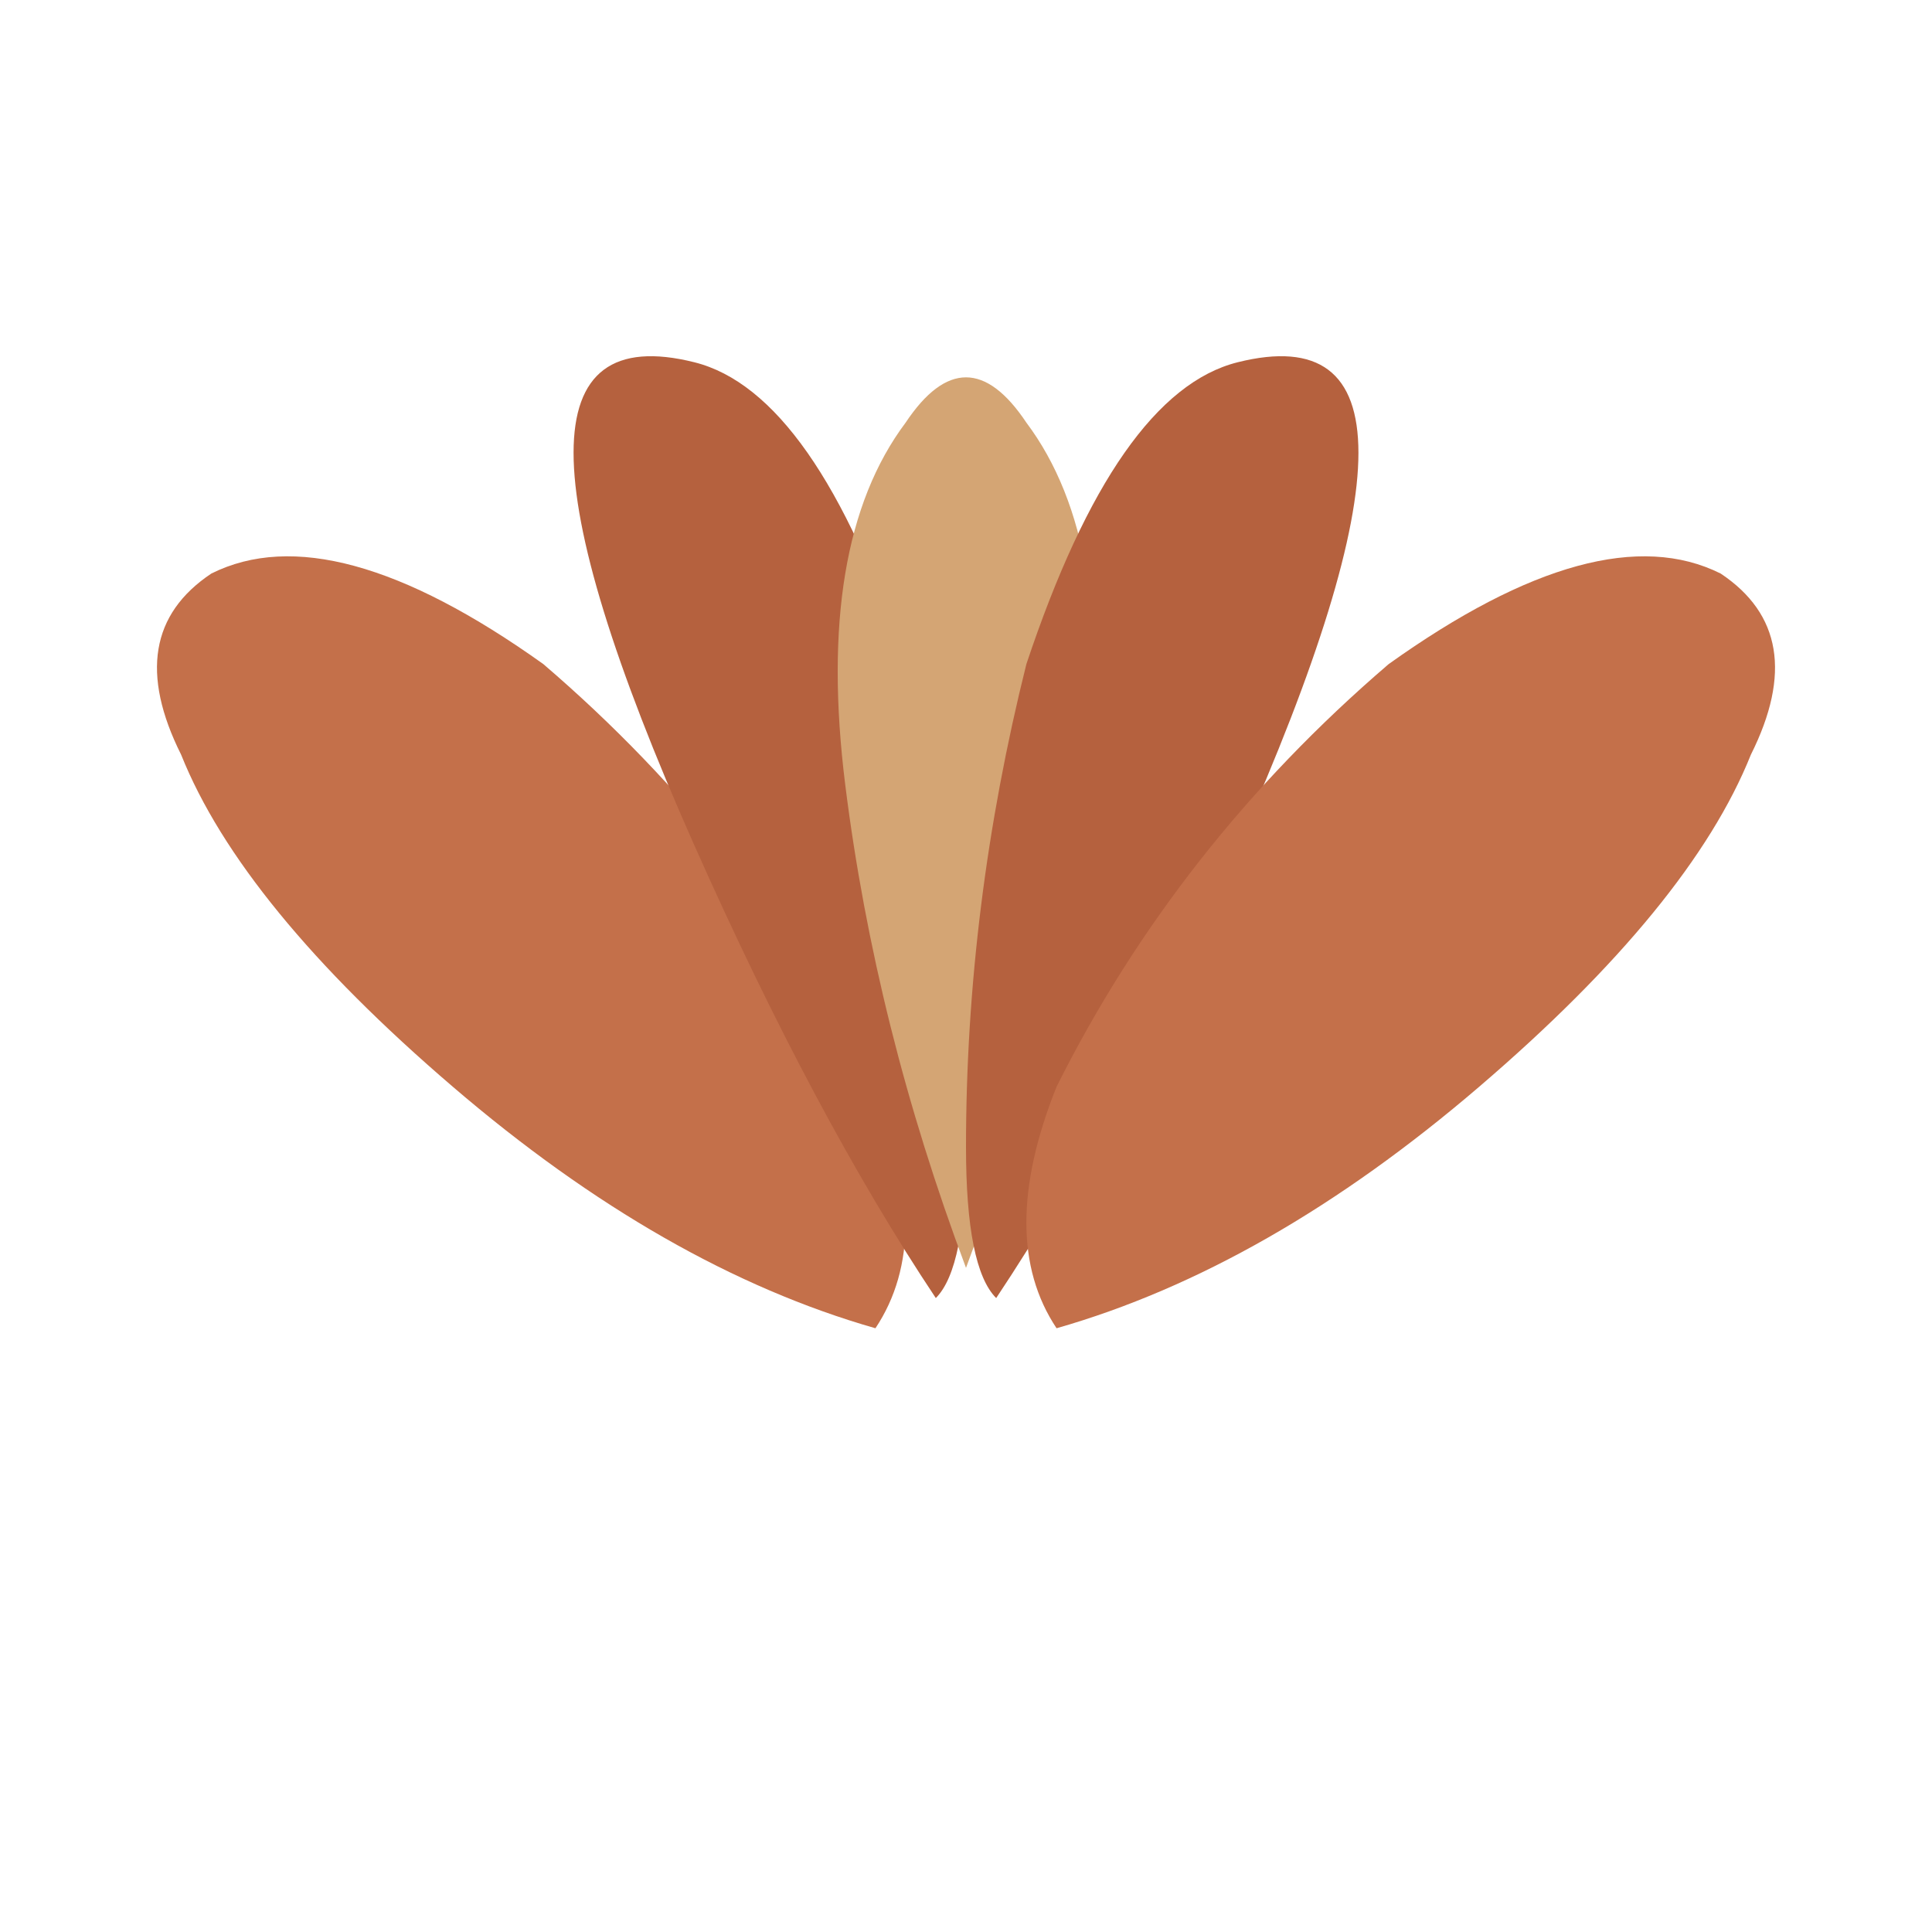
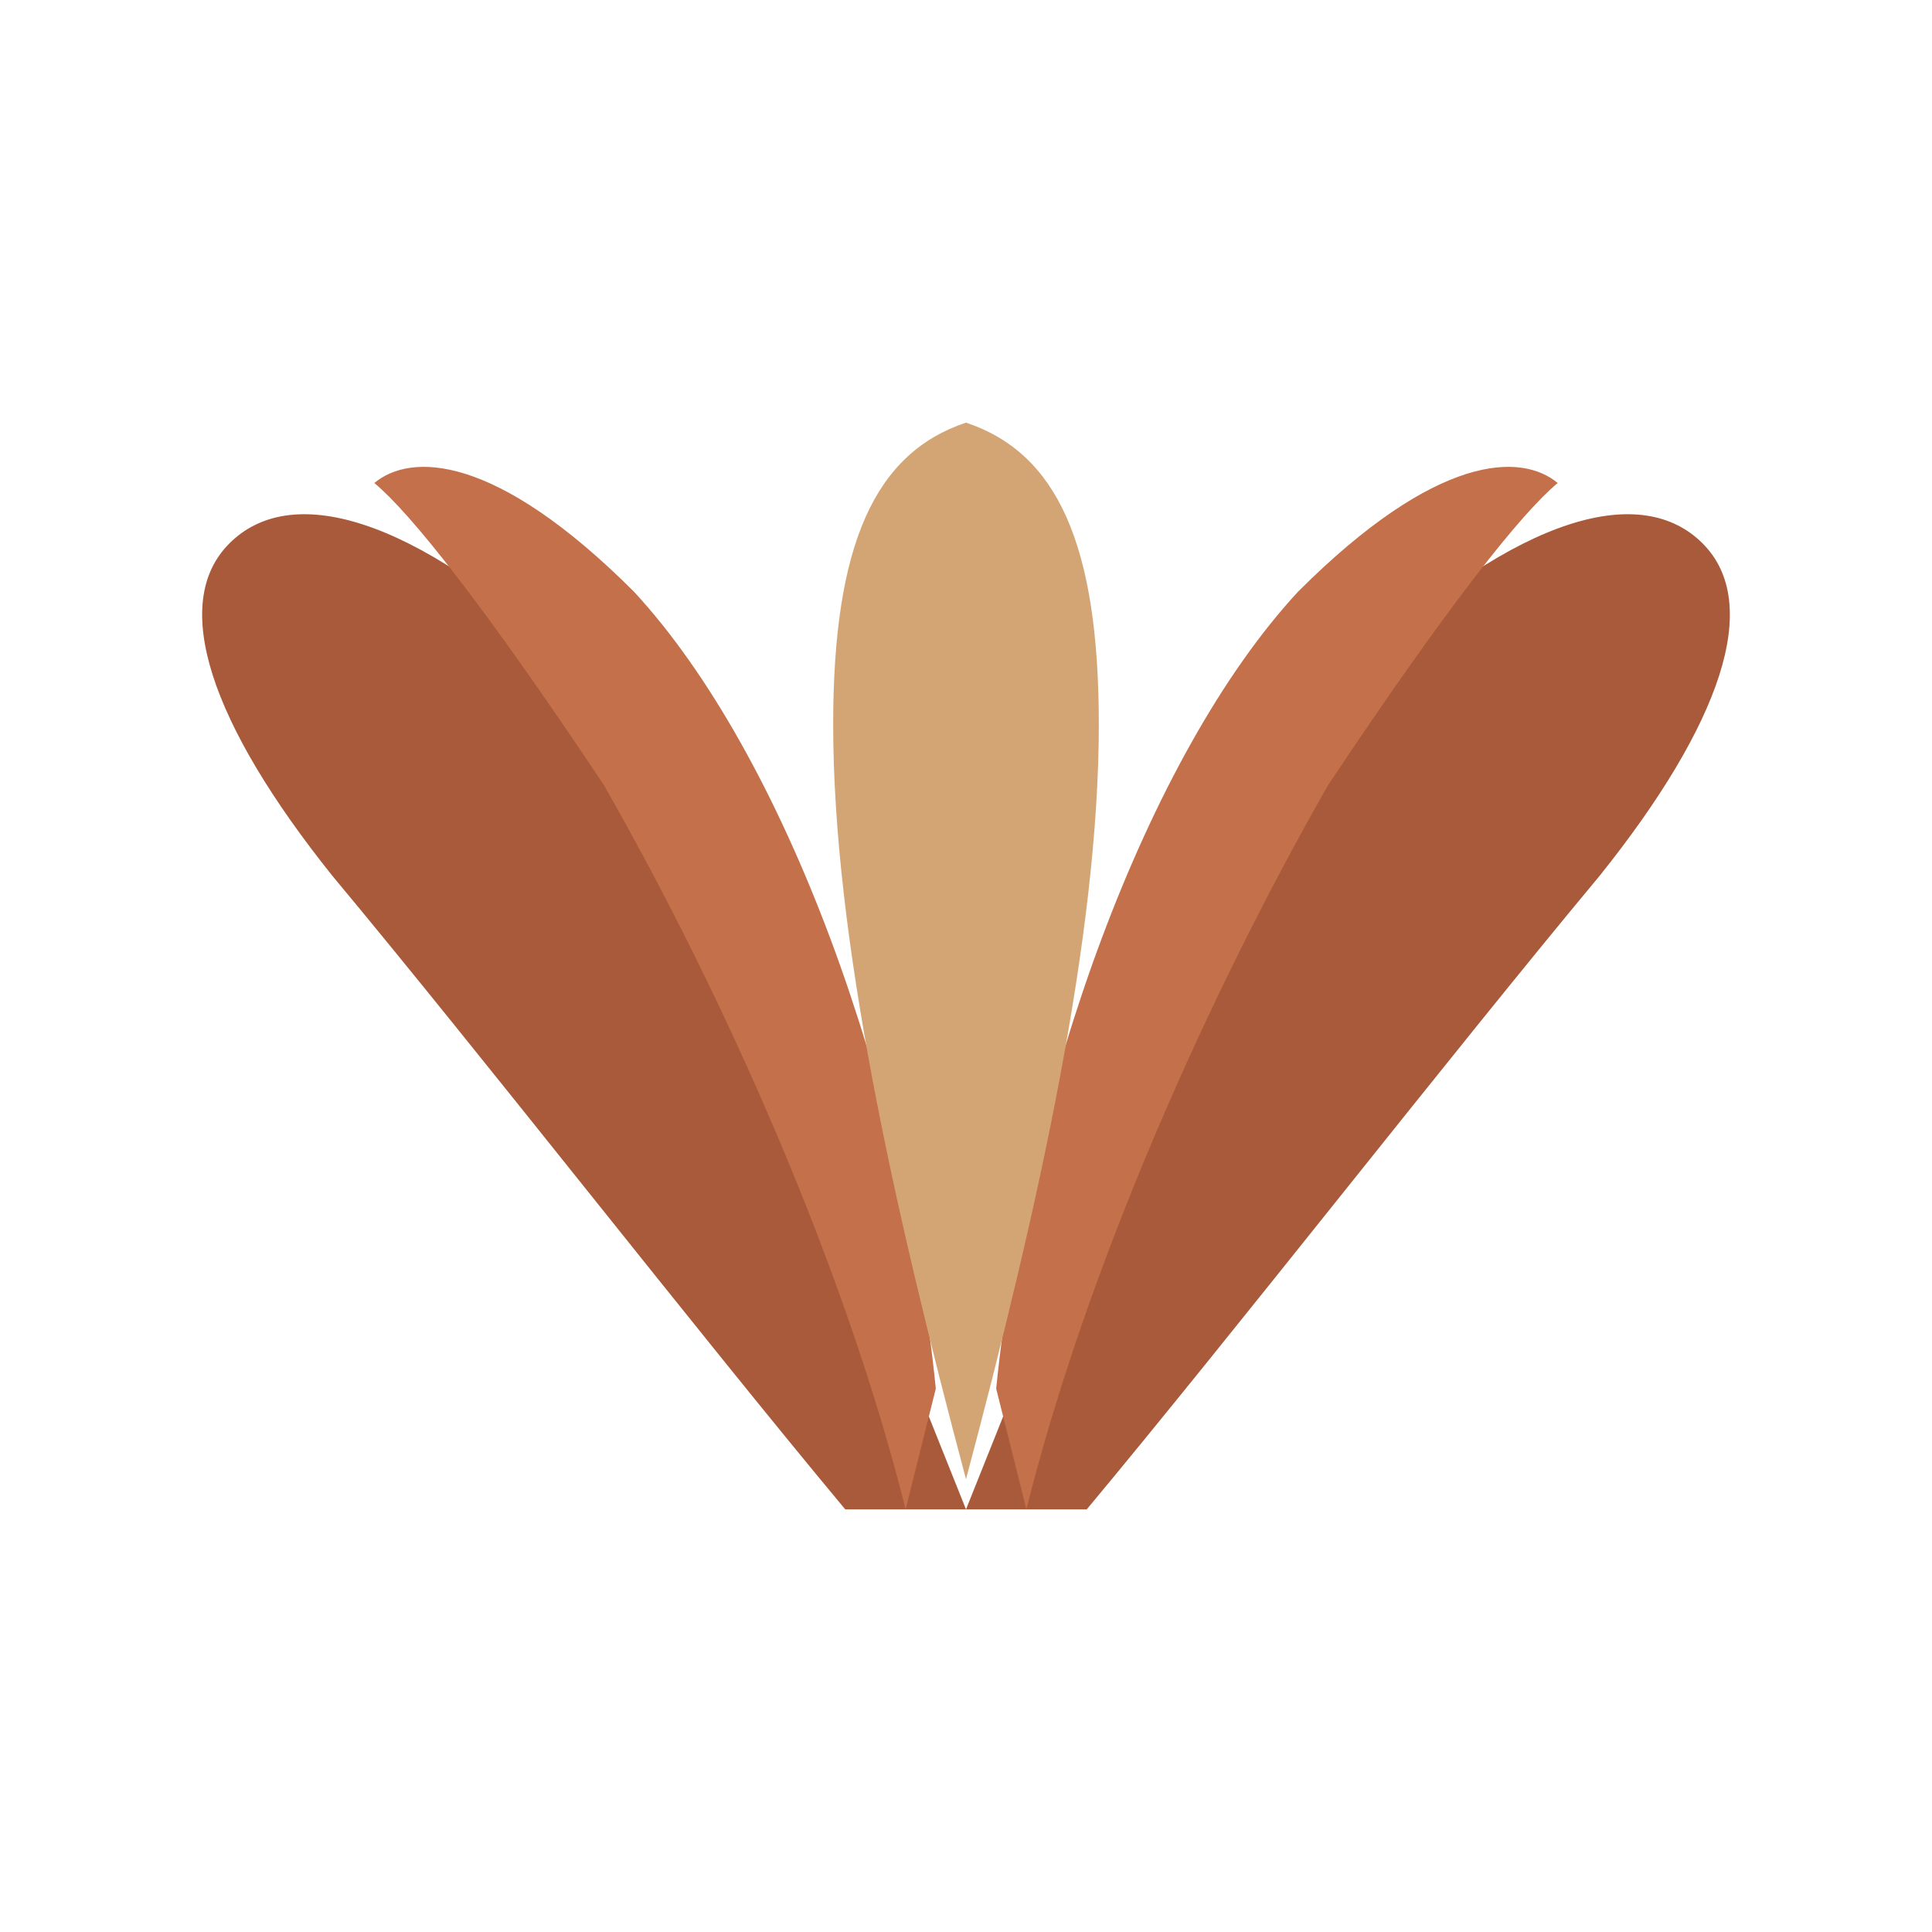
<svg xmlns="http://www.w3.org/2000/svg" viewBox="0 0 32 32" width="32" height="32">
  <style>
    @media (prefers-color-scheme: dark) {
-       .outer { fill: #e8a878; }
-       .mid { fill: #e0956a; }
-       .base { fill: #f0c8a0; }
+       .back { fill: #d4966e; }
+       .front { fill: #e8a878; }
+       .glow { fill: #f0c8a0; }
    }
  </style>
-   <path class="outer" fill="#C4704A" d="     M14.5 22 Q11 21 7.5 18 Q4 15 3 12.5 Q2 10.5 3.5 9.5 Q5.5 8.5 9 11 Q12.5 14 14.5 18 Q15.5 20.5 14.5 22z   " />
-   <path class="mid" fill="#b5613e" d="     M15.5 21.5 Q13.5 18.5 11.5 14 Q9.5 9.5 9.5 7.5 Q9.5 5.5 11.5 6 Q13.5 6.5 15 11 Q16 15 16 19 Q16 21 15.5 21.5z   " />
-   <path class="base" fill="#d4a574" d="     M16 21 Q14.5 17 14 13 Q13.5 9 15 7 Q16 5.5 17 7 Q18.5 9 18 13 Q17.5 17 16 21z   " />
-   <path class="mid" fill="#b5613e" d="     M16.5 21.5 Q16 21 16 19 Q16 15 17 11 Q18.5 6.5 20.5 6 Q22.5 5.5 22.5 7.5 Q22.5 9.5 20.5 14 Q18.5 18.5 16.5 21.5z   " />
-   <path class="outer" fill="#C4704A" d="     M17.5 22 Q16.5 20.5 17.5 18 Q19.5 14 23 11 Q26.5 8.5 28.5 9.5 Q30 10.5 29 12.5 Q28 15 24.5 18 Q21 21 17.5 22z   " />
+   <path class="back" fill="#a85a3a" d="M14 25 C11.5 22 8 17.5 5.5 14.5 C3.5 12 2.8 10 3.8 9 C4.8 8 6.8 8.5 9.5 11 C12.5 13.5 14.5 18.5 15.2 23 L16 25z" />
+   <path class="back" fill="#a85a3a" d="M18 25 L16 25 L16.8 23 C17.5 18.5 19.5 13.5 22.5 11 C25.2 8.5 27.2 8 28.2 9 C29.2 10 28.5 12 26.5 14.5 C24 17.5 20.5 22 18 25z" />
+   <path class="front" fill="#C4704A" d="M15 25 C14 21 12 16.5 10 13 C8 10 6.8 8.5 6.2 8 C6.8 7.5 8.2 7.5 10.5 9.8 C13 12.5 15 18 15.5 23z" />
+   <path class="front" fill="#C4704A" d="M17 25 L16.5 23 C17 18 19 12.5 21.5 9.8 C23.8 7.5 25.2 7.5 25.8 8 C25.2 8.5 24 10 22 13 C20 16.5 18 21 17 25z" />
+   <path class="glow" fill="#d4a574" d="M16 24.5 C14.8 20 13.8 15.5 13.8 12 C13.8 9 14.5 7.5 16 7 C17.5 7.5 18.2 9 18.2 12 C18.2 15.5 17.2 20 16 24.5z" />
</svg>
